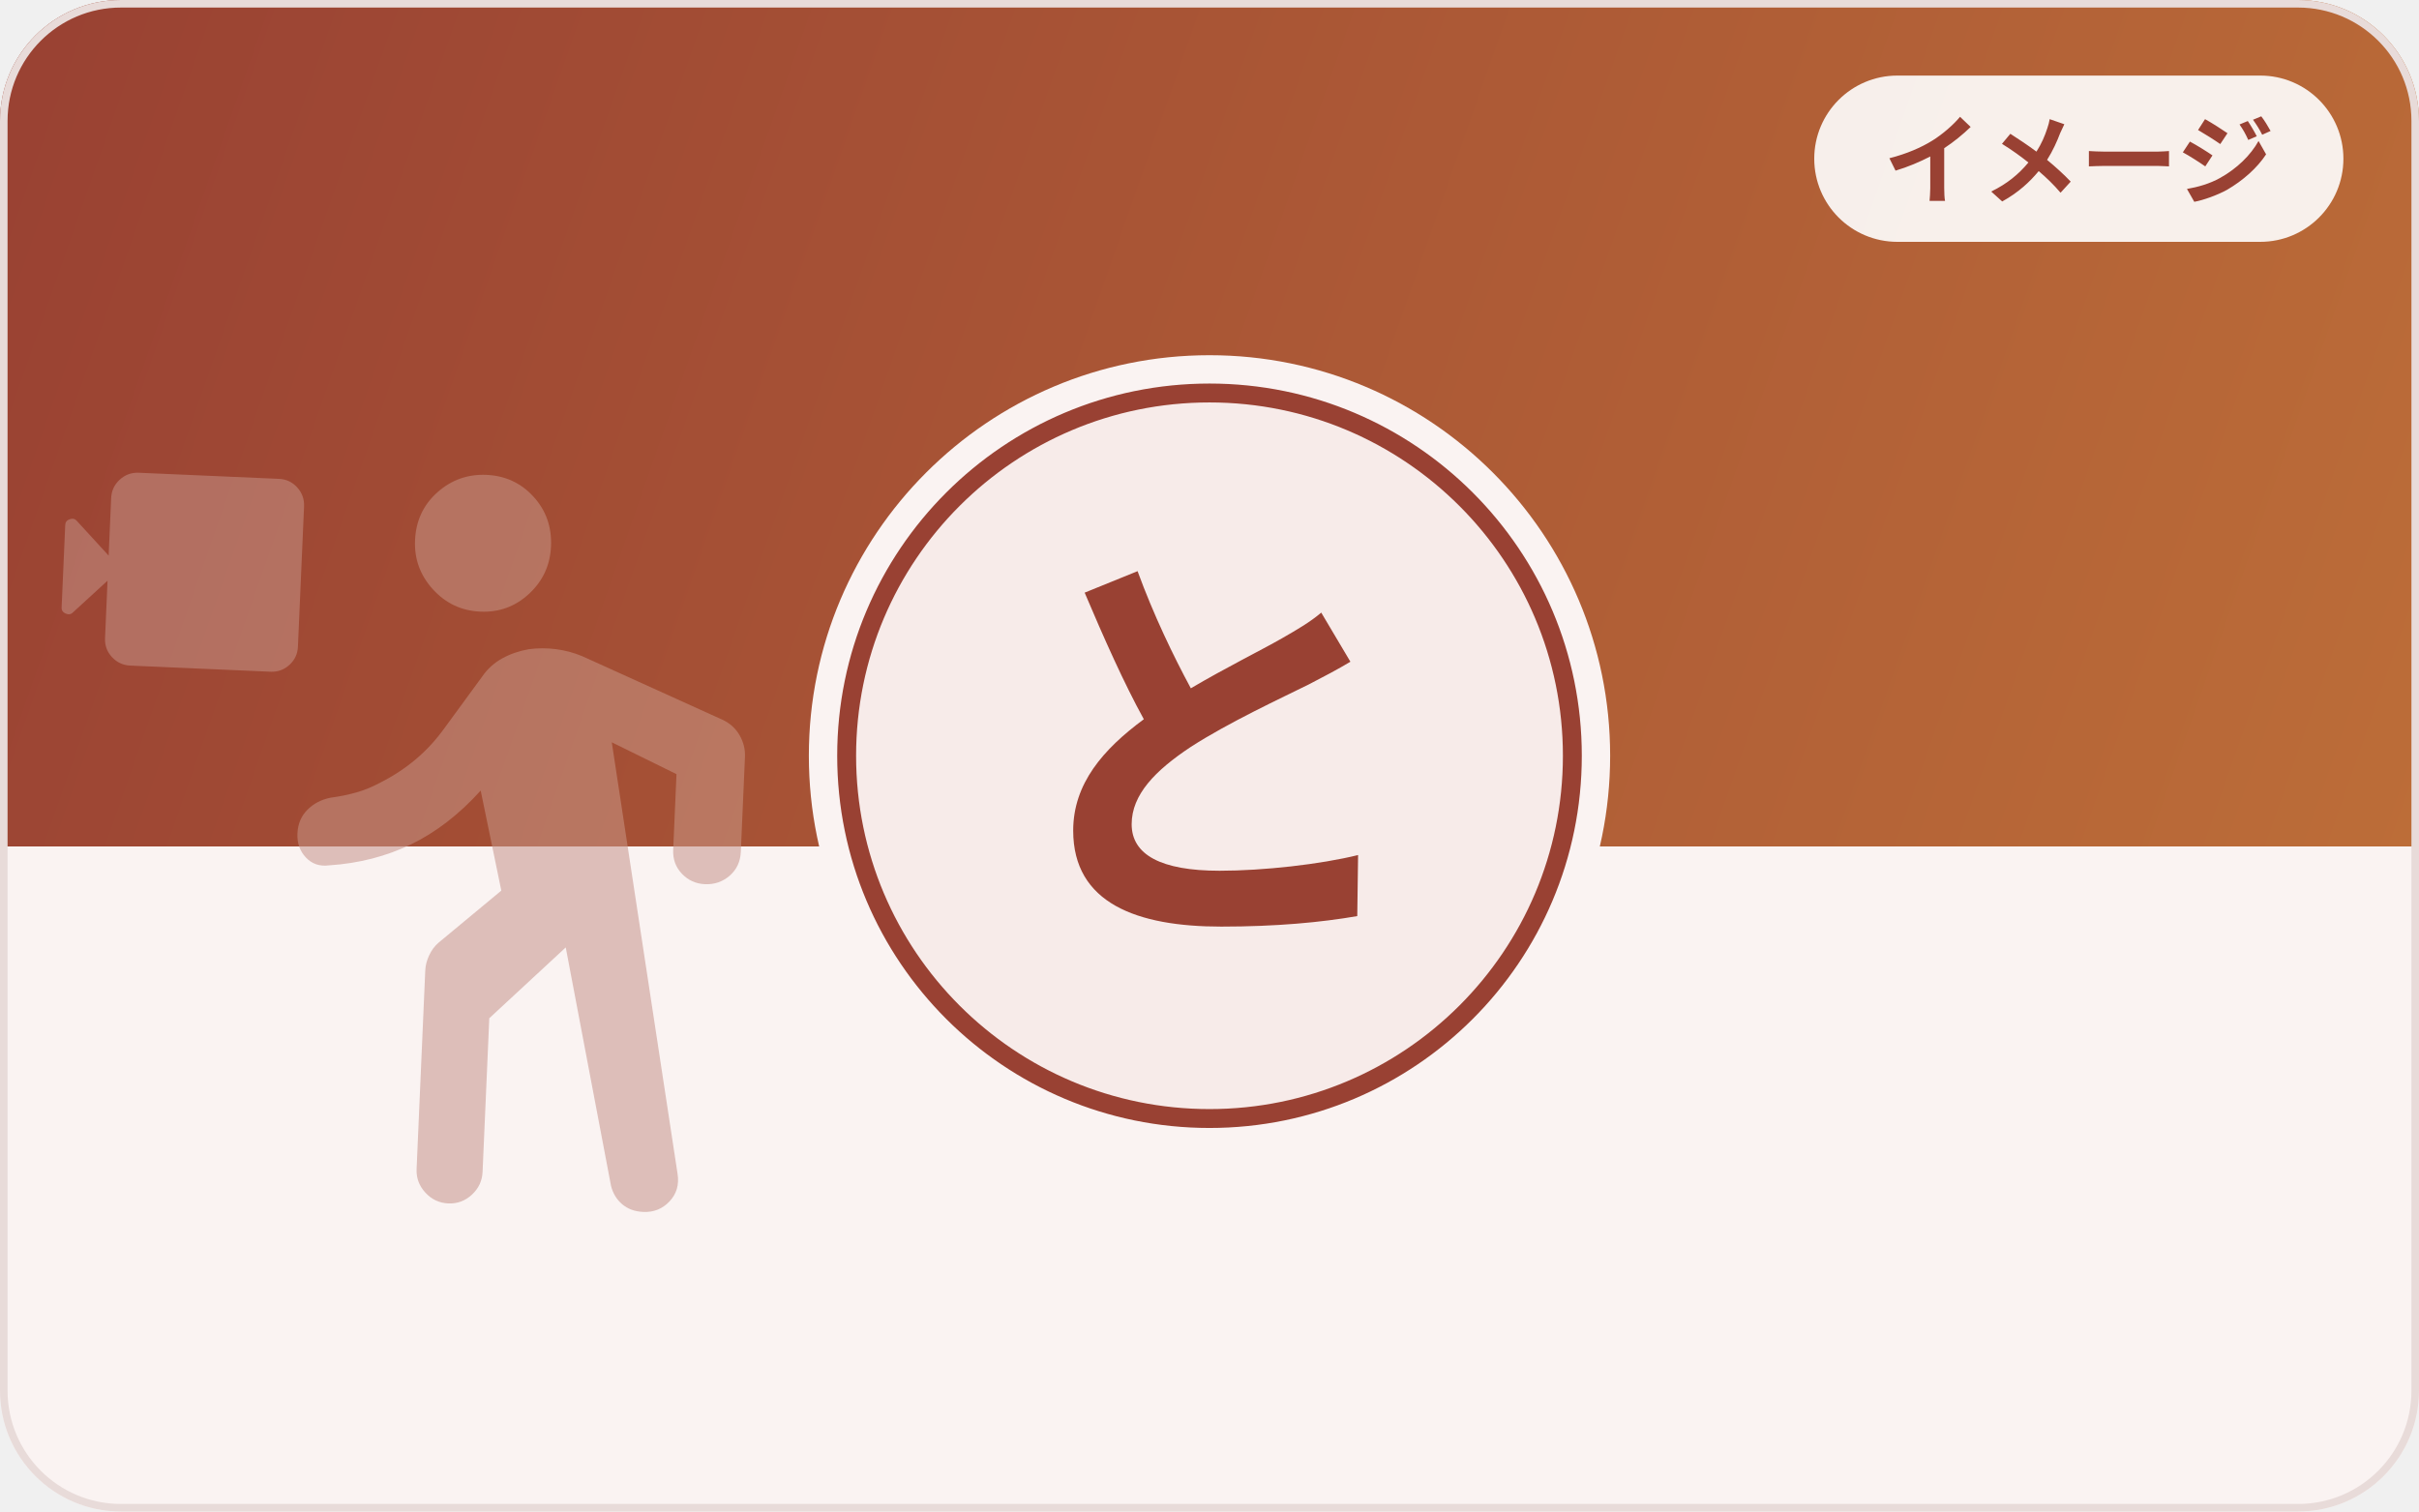
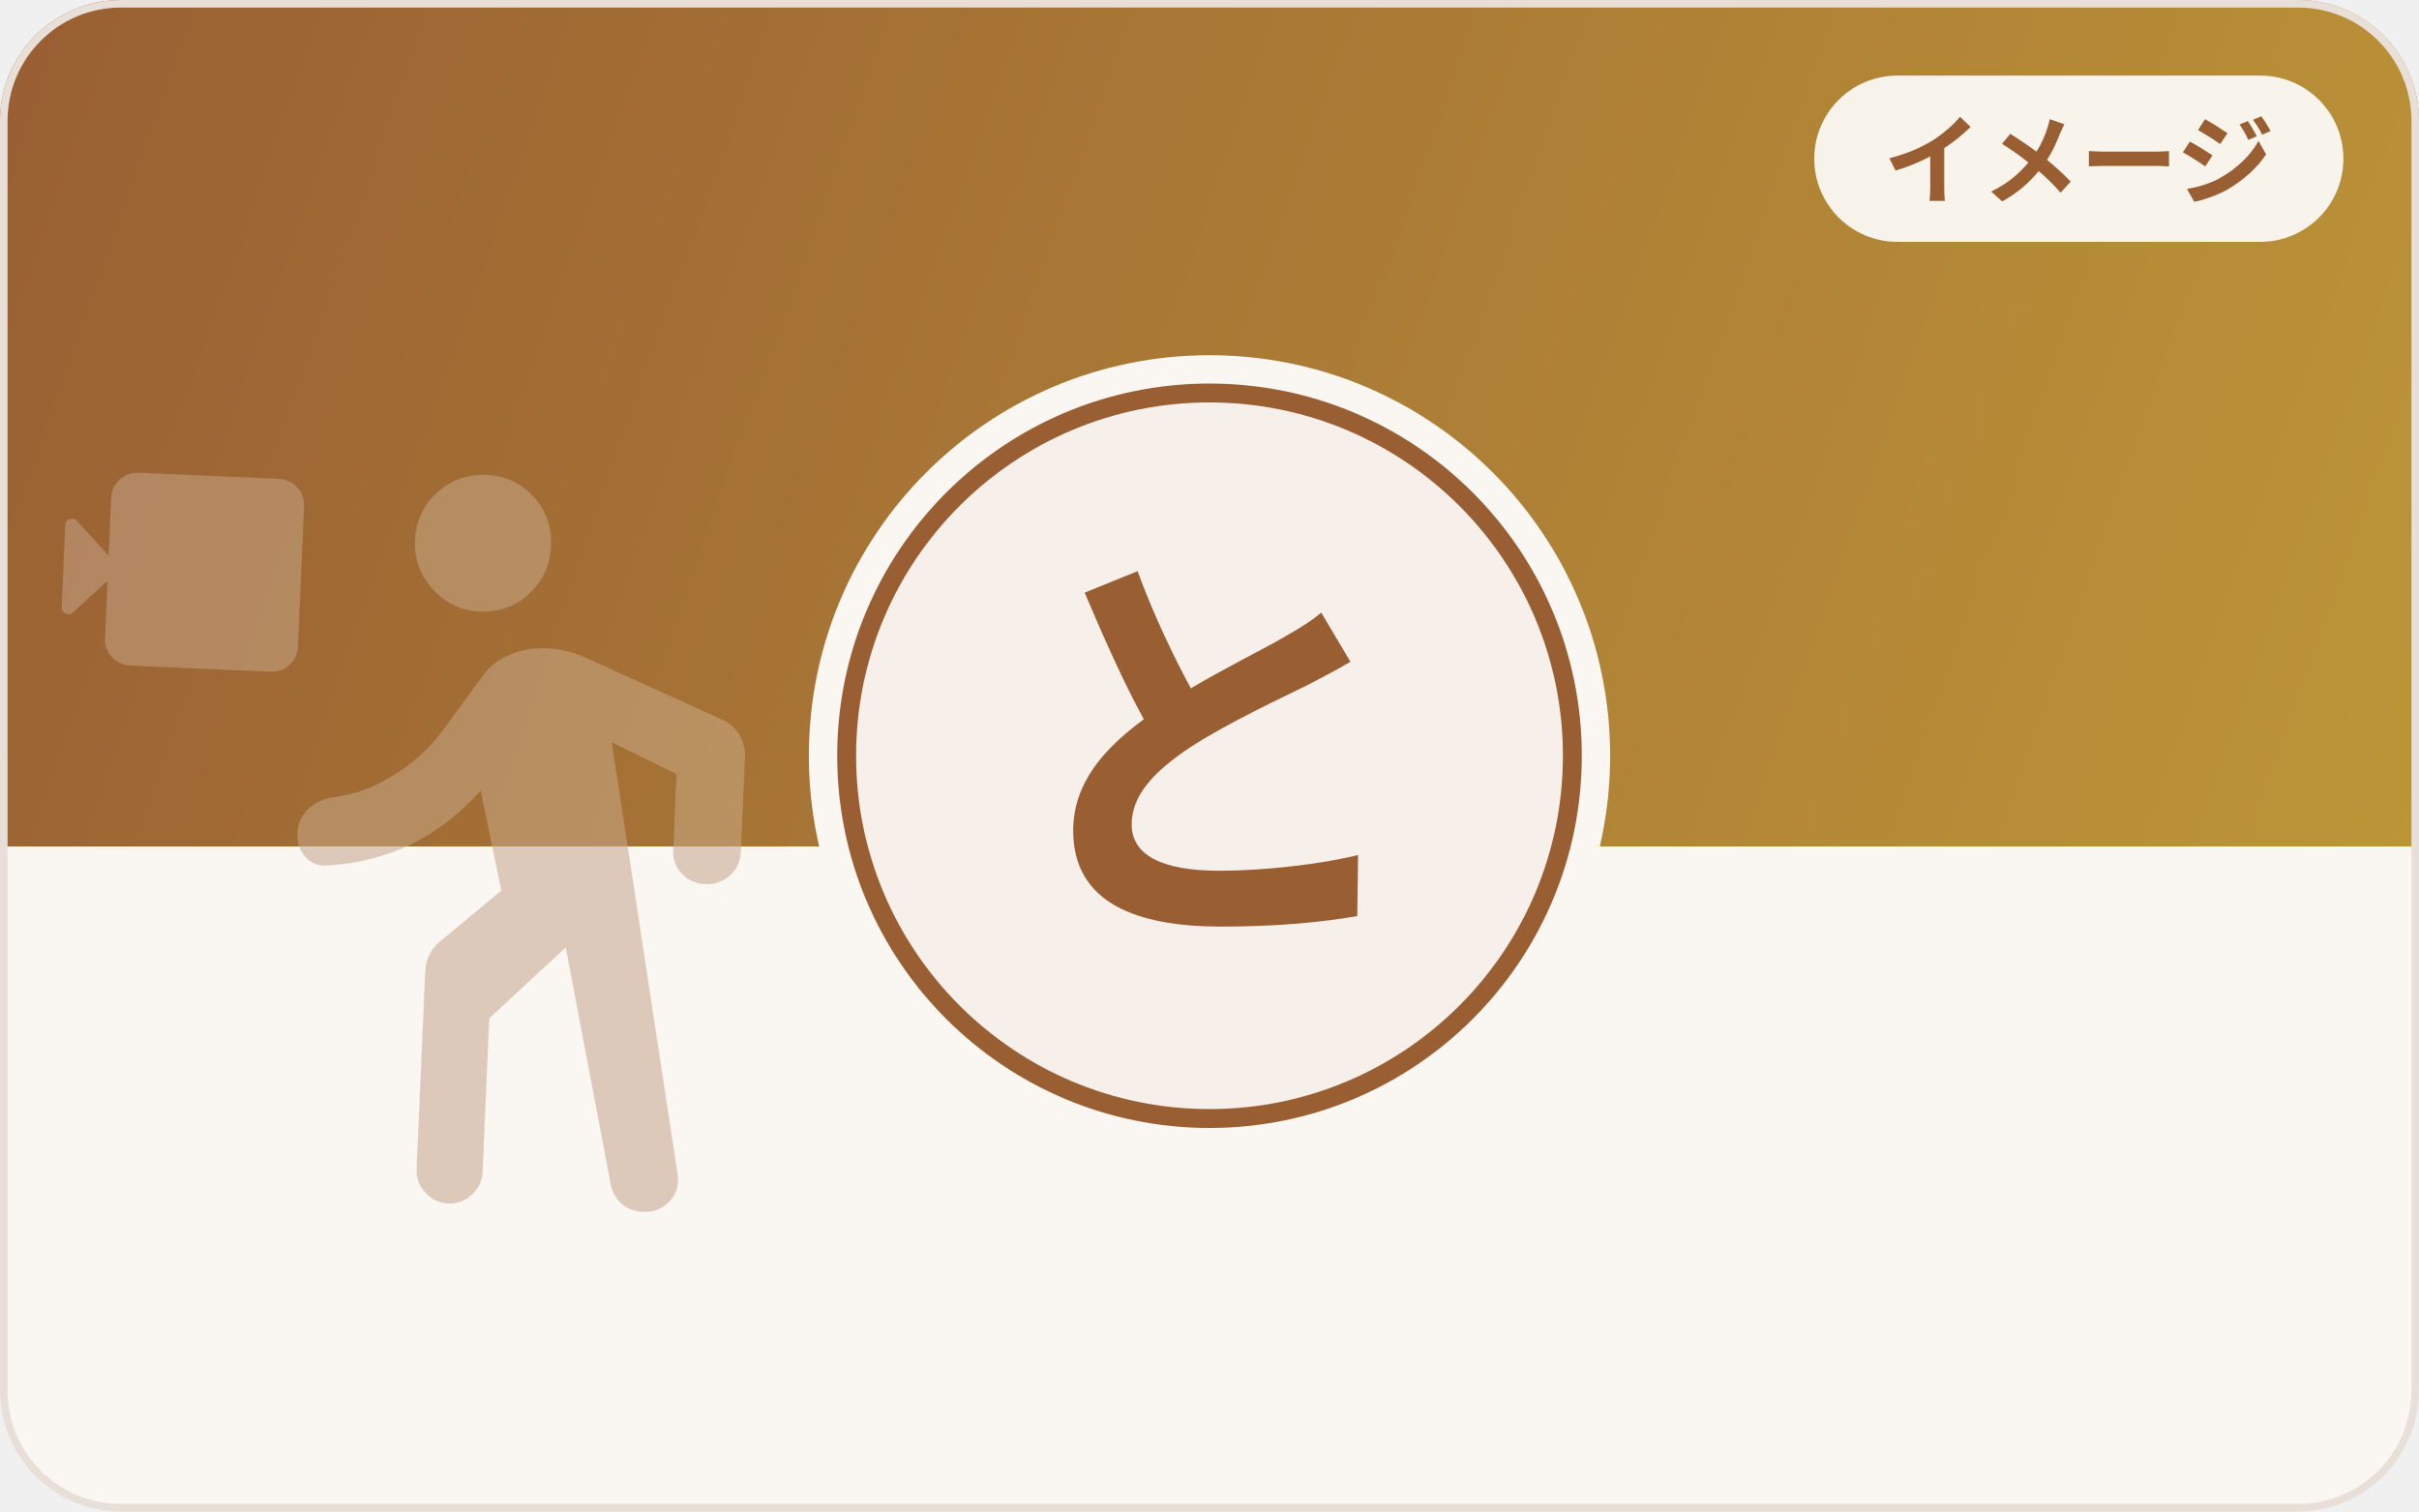
<svg xmlns="http://www.w3.org/2000/svg" viewBox="0 0 320 200" width="320" height="200" role="img" aria-label="ともやんのイメージ画像">
  <defs>
    <linearGradient id="gce6fe6cadf" gradientUnits="userSpaceOnUse" x1="0" y1="0" x2="320" y2="112">
-       <stop offset="0" stop-color="#994133" />
-       <stop offset="1" stop-color="#bc6d38" />
+       <stop offset="0" stop-color="#995f33" />
+       <stop offset="1" stop-color="#bc9538" />
    </linearGradient>
    <clipPath id="cce6fe6cadf">
      <rect x="0" y="0" width="320" height="200" rx="16" />
    </clipPath>
  </defs>
  <g clip-path="url(#cce6fe6cadf)" font-family="'Hiragino Sans','Noto Sans JP','Yu Gothic',sans-serif">
-     <rect x="0" y="0" width="320" height="200" fill="#faf3f2" />
+     <rect x="0" y="0" width="320" height="200" fill="#faf6f2" />
    <rect x="0" y="0" width="320" height="112" fill="url(#gce6fe6cadf)" />
    <defs>
      <g id="sce6fe6cadf">
        <g transform="translate(0 1.5) rotate(2.5 44 50) translate(5.3306 6.0575) scale(0.87885) translate(88 0) scale(-1 1)">
          <g transform="translate(-13.22 94.65) scale(0.09471)">
            <path d="M425-353 356-60q-4 14-14.83 22.5T314.48-29Q295-29 282.5-43.5T274-78l105-532-82 36v94q0 17.75-12.18 29.37-12.17 11.63-29 11.63-17.82 0-30.32-11.91Q213-462.83 213-481v-118q0-14.33 7.88-26.72Q228.75-638.11 243-644l177.29-71.22Q436-721 453-722.5t34 1.5q18 4 32.5 12.87Q534-699.25 543-685l44 66q15 23 34 40.5t42 30.5q15 9 30 14t32 8q17.11 4.25 28.05 16.37Q764-497.5 764-479.75t-11.78 29.25Q740.44-439 723-442q-55-6-100.5-30.5T539-543l-31 123 75 68q7 6.55 11 16.24 4 9.69 4 18.76v247q0 16.75-12.18 28.87Q573.65-29 556.82-29 540-29 528-41.13 516-53.25 516-70v-191l-91-92Zm124.08-412q-35.08 0-59.58-24.92t-24.5-60q0-36.08 24.42-60.58t59.5-24.5Q584-935 609-910.58t25 60.5Q634-815 609.08-790t-60 25Z" />
          </g>
          <g transform="translate(58.23 34.77) scale(0.03286)">
            <path d="M149-135q-39.05 0-66.53-27.48Q55-189.95 55-229v-502q0-39.46 27.47-67.23Q109.95-826 149-826h502q39.46 0 67.23 27.77Q746-770.46 746-731v206l119-119q10-11 25.5-5.13Q906-643.25 906-628v296q0 15.25-15.5 21.12Q875-305 865-316L746-435v206q0 39.05-27.77 66.52Q690.46-135 651-135H149Z" />
          </g>
        </g>
      </g>
    </defs>
    <svg width="320" height="112">
      <g opacity="0.22">
        <use href="#sce6fe6cadf" transform="translate(0 46) scale(1.28)" fill="#ffffff" />
      </g>
    </svg>
    <svg y="112" width="320" height="88">
      <g opacity="0.3">
-         <use href="#sce6fe6cadf" transform="translate(0 -66) scale(1.28)" fill="#994133" />
+         <use href="#sce6fe6cadf" transform="translate(0 -66) scale(1.28)" fill="#995f33" />
      </g>
    </svg>
-     <circle cx="160" cy="100" r="53" fill="#faf3f2" />
-     <circle cx="160" cy="100" r="48" fill="#f7ebe9" stroke="#994133" stroke-width="2.5" />
-     <text x="160" y="120.2" text-anchor="middle" font-size="56" font-weight="700" fill="#994133">と</text>
+     <circle cx="160" cy="100" r="53" fill="#faf6f2" />
+     <circle cx="160" cy="100" r="48" fill="#f7efe9" stroke="#995f33" stroke-width="2.5" />
+     <text x="160" y="120.2" text-anchor="middle" font-size="56" font-weight="700" fill="#995f33">と</text>
    <rect x="240" y="10" width="70" height="22" rx="11" fill="#ffffff" fill-opacity="0.9" />
-     <text x="275" y="26" text-anchor="middle" font-size="13" font-weight="600" fill="#994133">イメージ</text>
+     <text x="275" y="26" text-anchor="middle" font-size="13" font-weight="600" fill="#995f33">イメージ</text>
  </g>
-   <rect x="0.5" y="0.5" width="319" height="199" rx="15.5" fill="none" stroke="#e8dbd9" />
+   <rect x="0.5" y="0.5" width="319" height="199" rx="15.5" fill="none" stroke="#e8dfd9" />
</svg>
